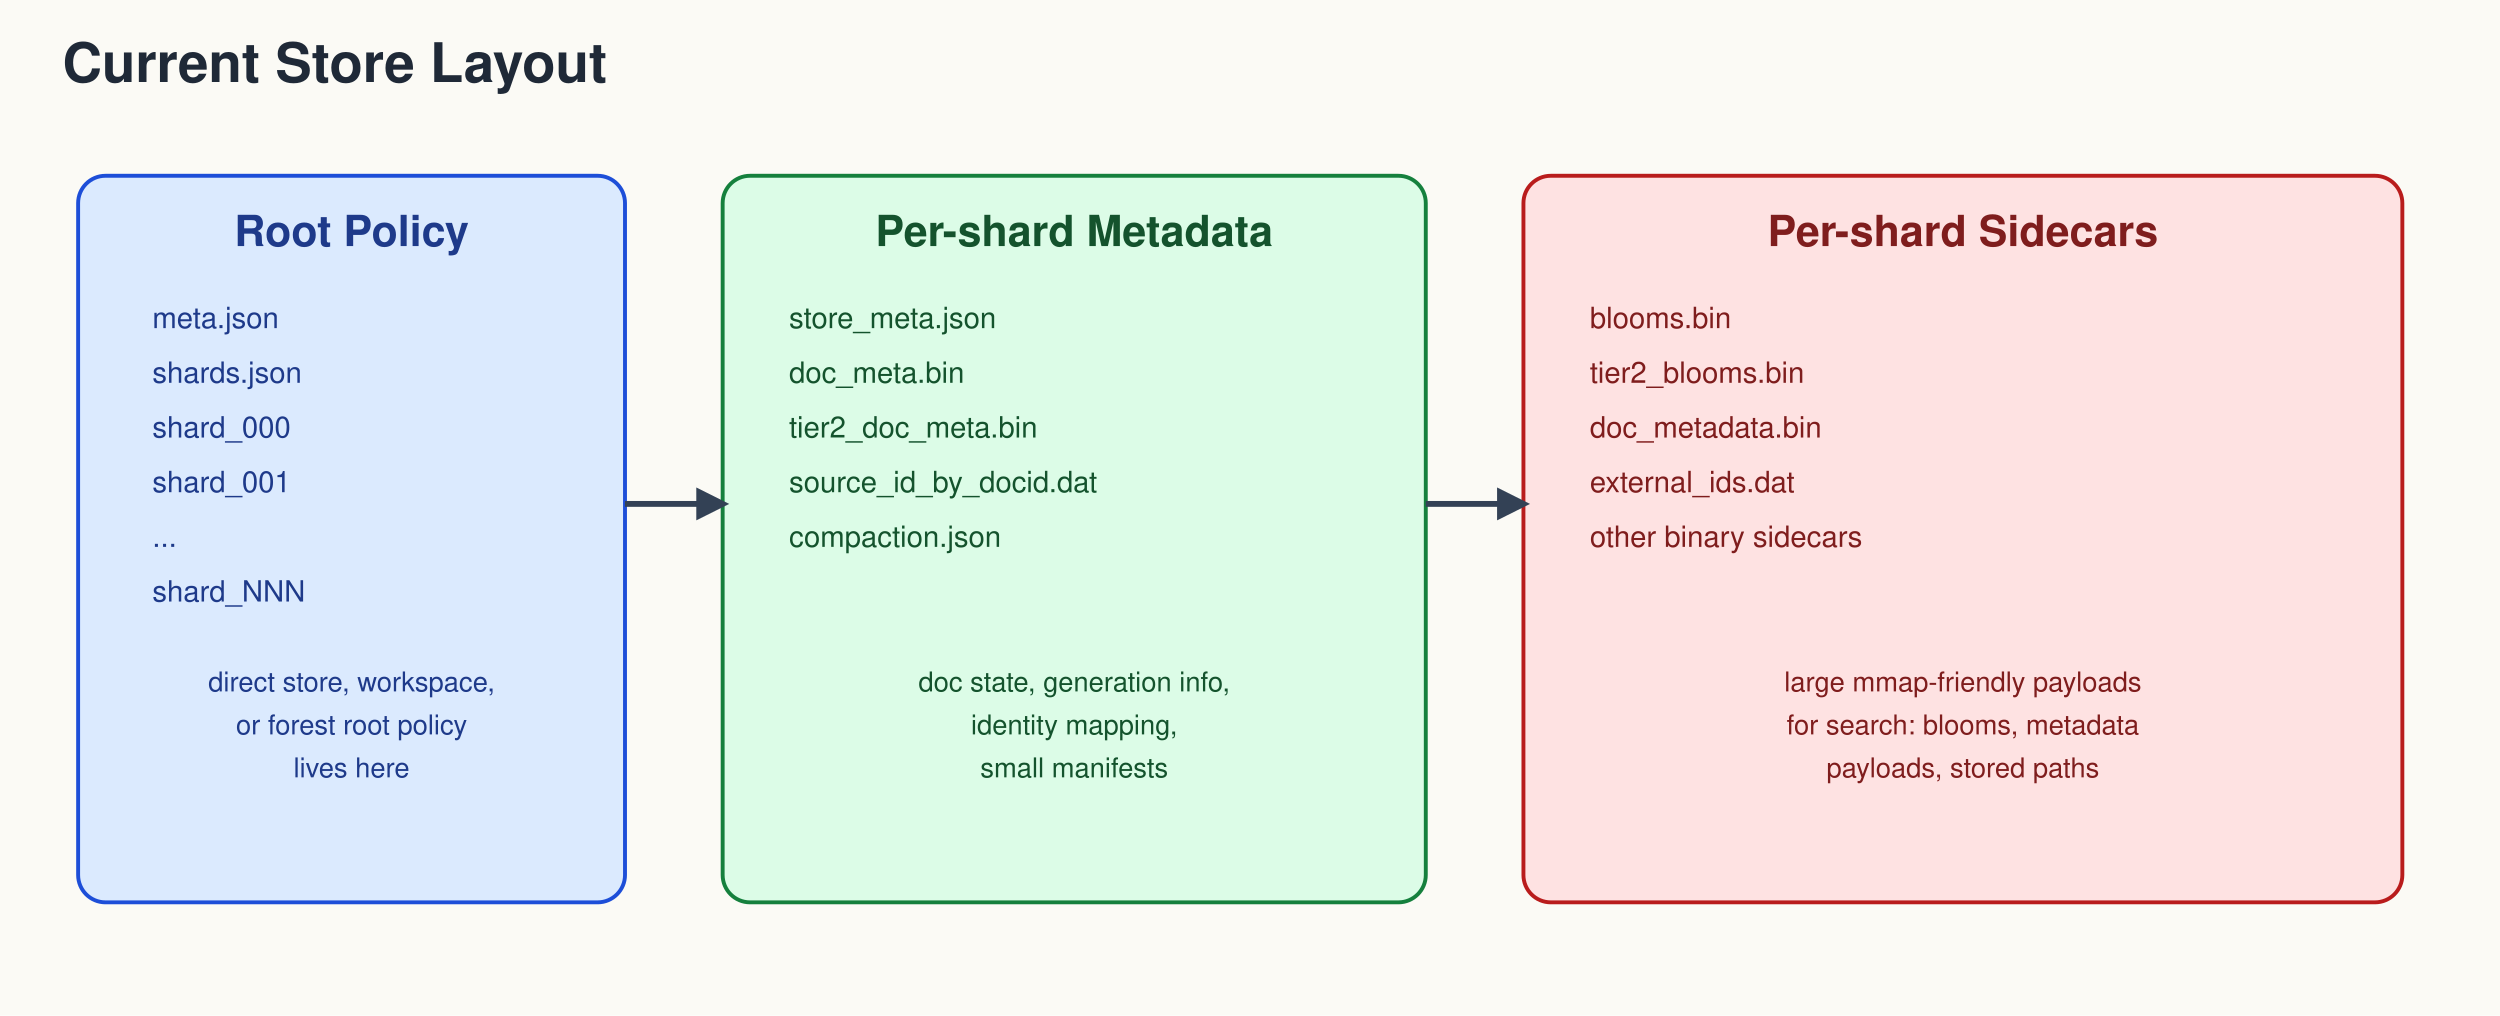
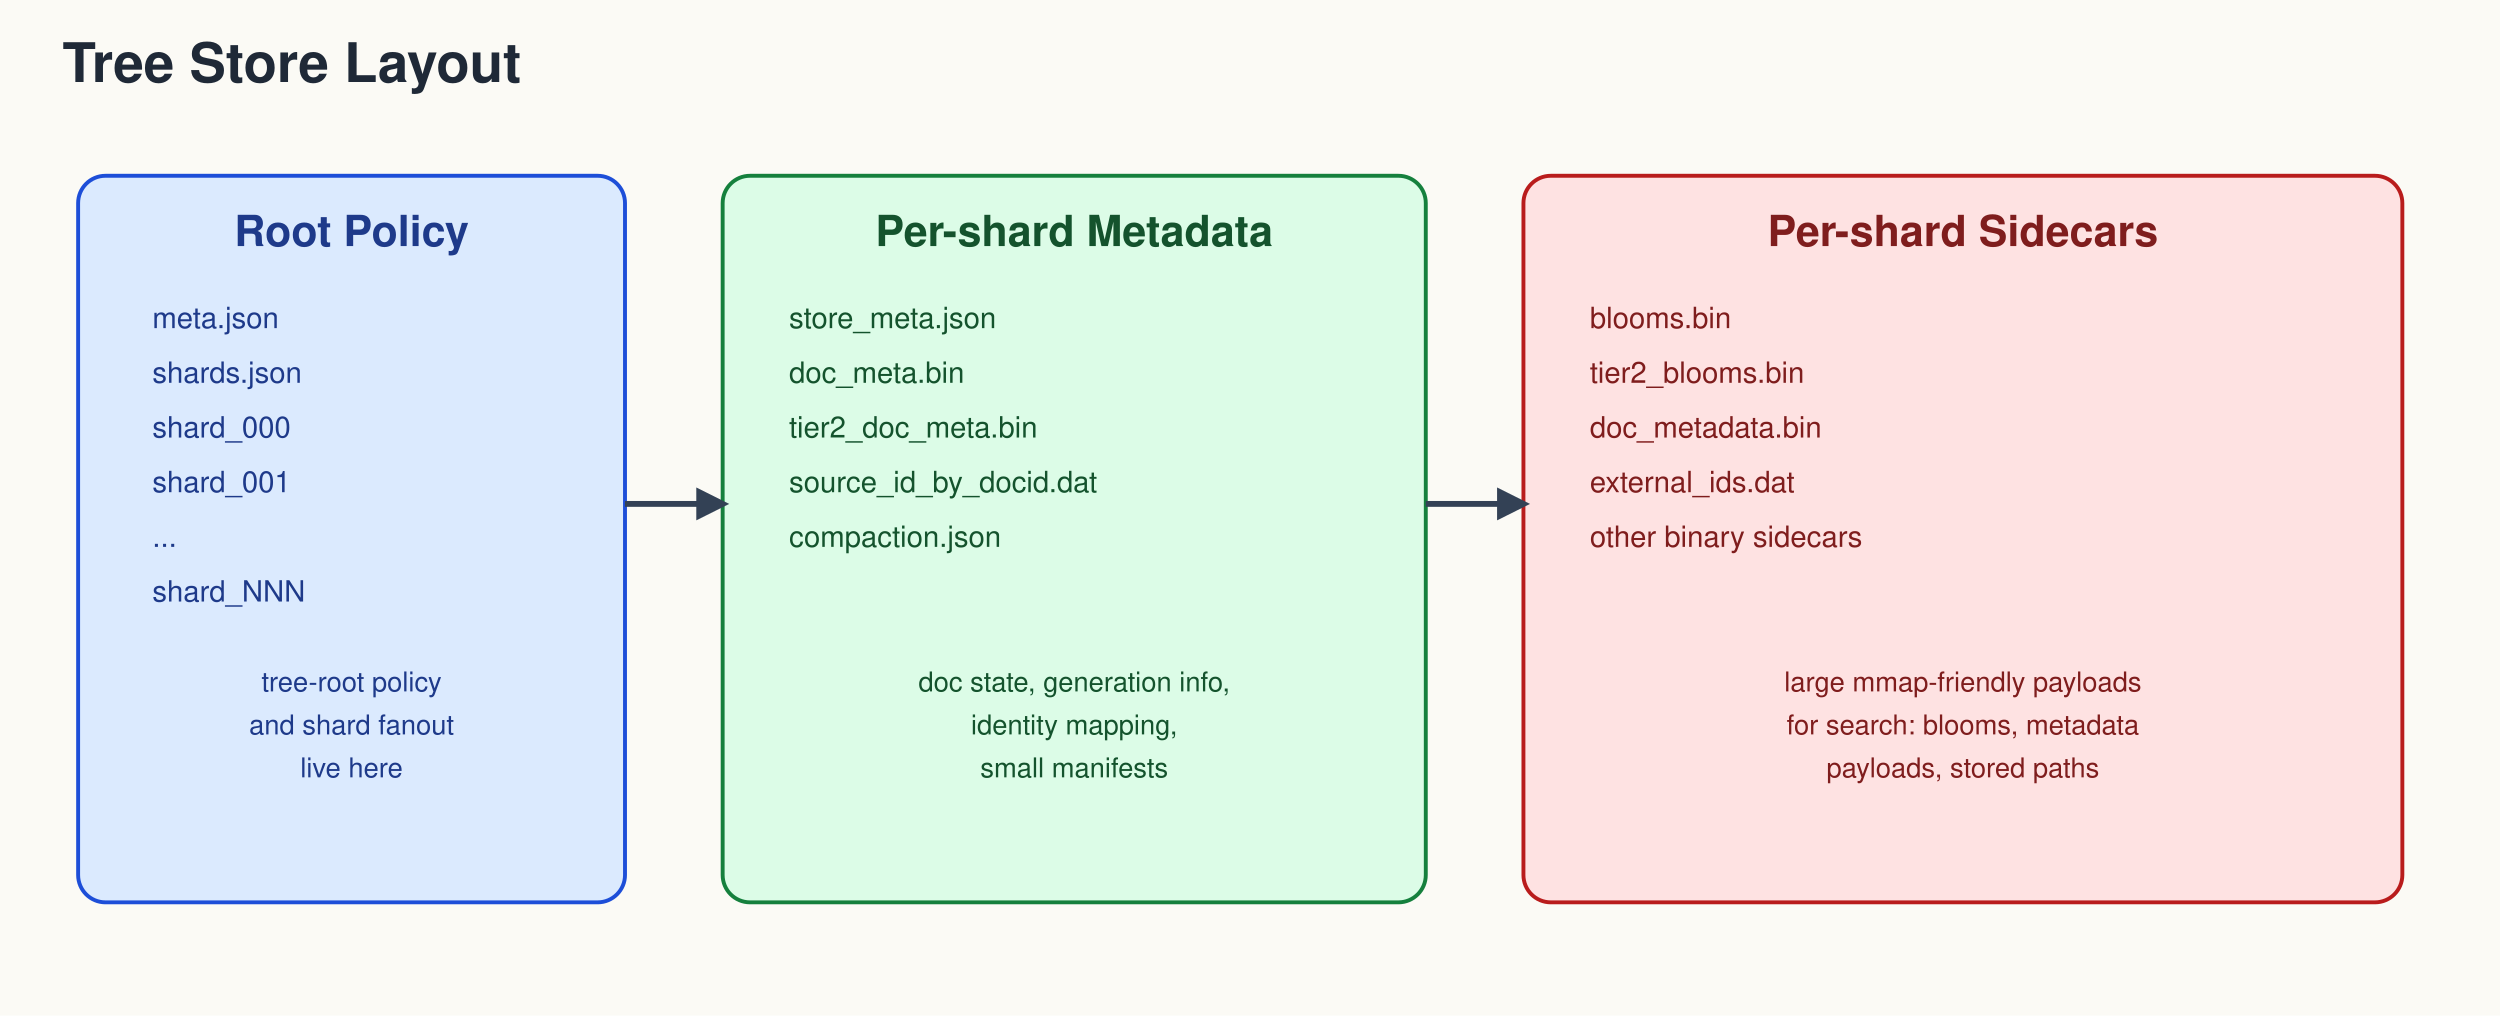
<svg xmlns="http://www.w3.org/2000/svg" width="1280" height="520" viewBox="0 0 1280 520">
  <rect width="1280" height="520" fill="#fbfaf5" />
-   <text x="32" y="42" font-family="Helvetica, Arial, sans-serif" font-size="28" font-weight="700" fill="#1f2937">Current Store Layout</text>
+   <text x="32" y="42" font-family="Helvetica, Arial, sans-serif" font-size="28" font-weight="700" fill="#1f2937">Tree Store Layout</text>
  <g font-family="Helvetica, Arial, sans-serif">
    <rect x="40" y="90" width="280" height="372" rx="14" fill="#dbeafe" stroke="#1d4ed8" stroke-width="2" />
    <text x="180" y="126" text-anchor="middle" font-size="22" font-weight="700" fill="#1e3a8a">Root Policy</text>
    <text x="78" y="168" font-size="15" fill="#1e3a8a">meta.json</text>
    <text x="78" y="196" font-size="15" fill="#1e3a8a">shards.json</text>
    <text x="78" y="224" font-size="15" fill="#1e3a8a">shard_000</text>
    <text x="78" y="252" font-size="15" fill="#1e3a8a">shard_001</text>
    <text x="78" y="280" font-size="15" fill="#1e3a8a">...</text>
    <text x="78" y="308" font-size="15" fill="#1e3a8a">shard_NNN</text>
-     <text x="180" y="354" text-anchor="middle" font-size="14" fill="#1e3a8a">direct store, workspace,</text>
-     <text x="180" y="376" text-anchor="middle" font-size="14" fill="#1e3a8a">or forest root policy</text>
-     <text x="180" y="398" text-anchor="middle" font-size="14" fill="#1e3a8a">lives here</text>
+     <text x="180" y="354" text-anchor="middle" font-size="14" fill="#1e3a8a">tree-root policy</text>
+     <text x="180" y="376" text-anchor="middle" font-size="14" fill="#1e3a8a">and shard fanout</text>
+     <text x="180" y="398" text-anchor="middle" font-size="14" fill="#1e3a8a">live here</text>
    <rect x="370" y="90" width="360" height="372" rx="14" fill="#dcfce7" stroke="#15803d" stroke-width="2" />
    <text x="550" y="126" text-anchor="middle" font-size="22" font-weight="700" fill="#14532d">Per-shard Metadata</text>
    <text x="404" y="168" font-size="15" fill="#14532d">store_meta.json</text>
    <text x="404" y="196" font-size="15" fill="#14532d">doc_meta.bin</text>
    <text x="404" y="224" font-size="15" fill="#14532d">tier2_doc_meta.bin</text>
    <text x="404" y="252" font-size="15" fill="#14532d">source_id_by_docid.dat</text>
    <text x="404" y="280" font-size="15" fill="#14532d">compaction.json</text>
    <text x="550" y="354" text-anchor="middle" font-size="14" fill="#14532d">doc state, generation info,</text>
    <text x="550" y="376" text-anchor="middle" font-size="14" fill="#14532d">identity mapping,</text>
    <text x="550" y="398" text-anchor="middle" font-size="14" fill="#14532d">small manifests</text>
    <rect x="780" y="90" width="450" height="372" rx="14" fill="#fee2e2" stroke="#b91c1c" stroke-width="2" />
    <text x="1005" y="126" text-anchor="middle" font-size="22" font-weight="700" fill="#7f1d1d">Per-shard Sidecars</text>
    <text x="814" y="168" font-size="15" fill="#7f1d1d">blooms.bin</text>
    <text x="814" y="196" font-size="15" fill="#7f1d1d">tier2_blooms.bin</text>
    <text x="814" y="224" font-size="15" fill="#7f1d1d">doc_metadata.bin</text>
    <text x="814" y="252" font-size="15" fill="#7f1d1d">external_ids.dat</text>
    <text x="814" y="280" font-size="15" fill="#7f1d1d">other binary sidecars</text>
    <text x="1005" y="354" text-anchor="middle" font-size="14" fill="#7f1d1d">large mmap-friendly payloads</text>
    <text x="1005" y="376" text-anchor="middle" font-size="14" fill="#7f1d1d">for search: blooms, metadata</text>
    <text x="1005" y="398" text-anchor="middle" font-size="14" fill="#7f1d1d">payloads, stored paths</text>
  </g>
  <g stroke="#334155" stroke-width="3" fill="#334155">
    <line x1="320" y1="258" x2="370" y2="258" />
    <polygon points="370,258 358,252 358,264" />
    <line x1="730" y1="258" x2="780" y2="258" />
    <polygon points="780,258 768,252 768,264" />
  </g>
</svg>
